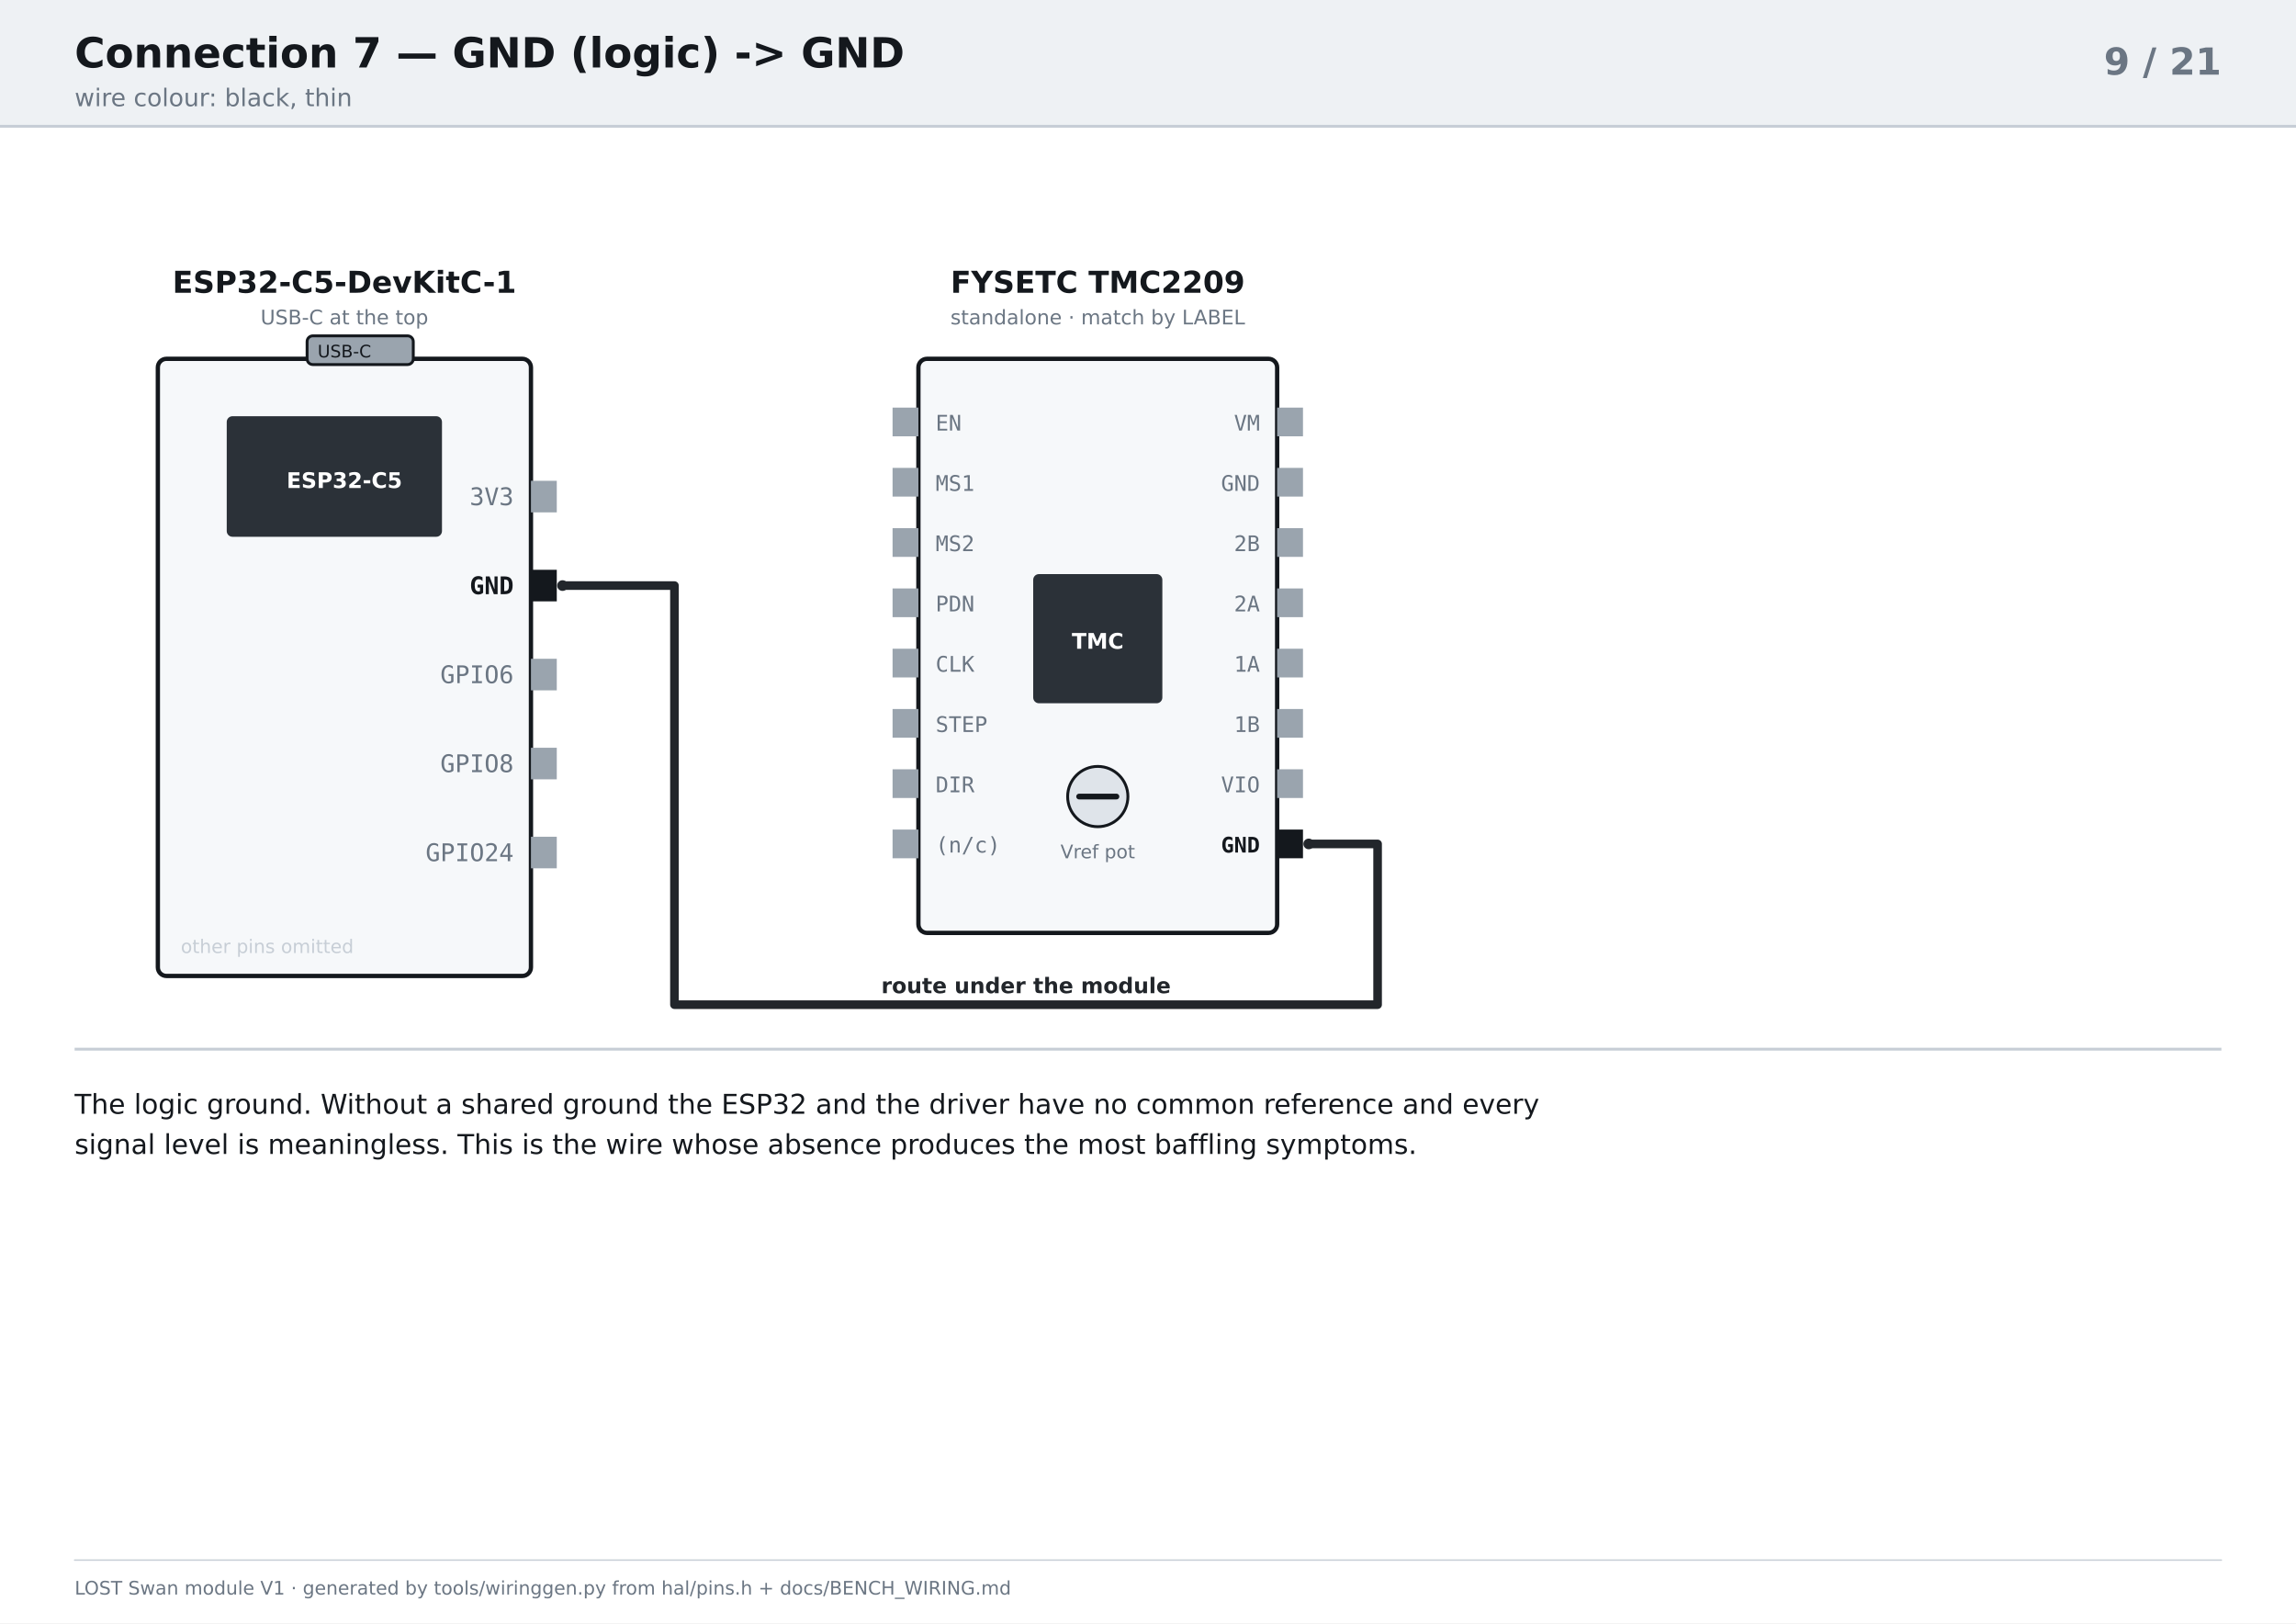
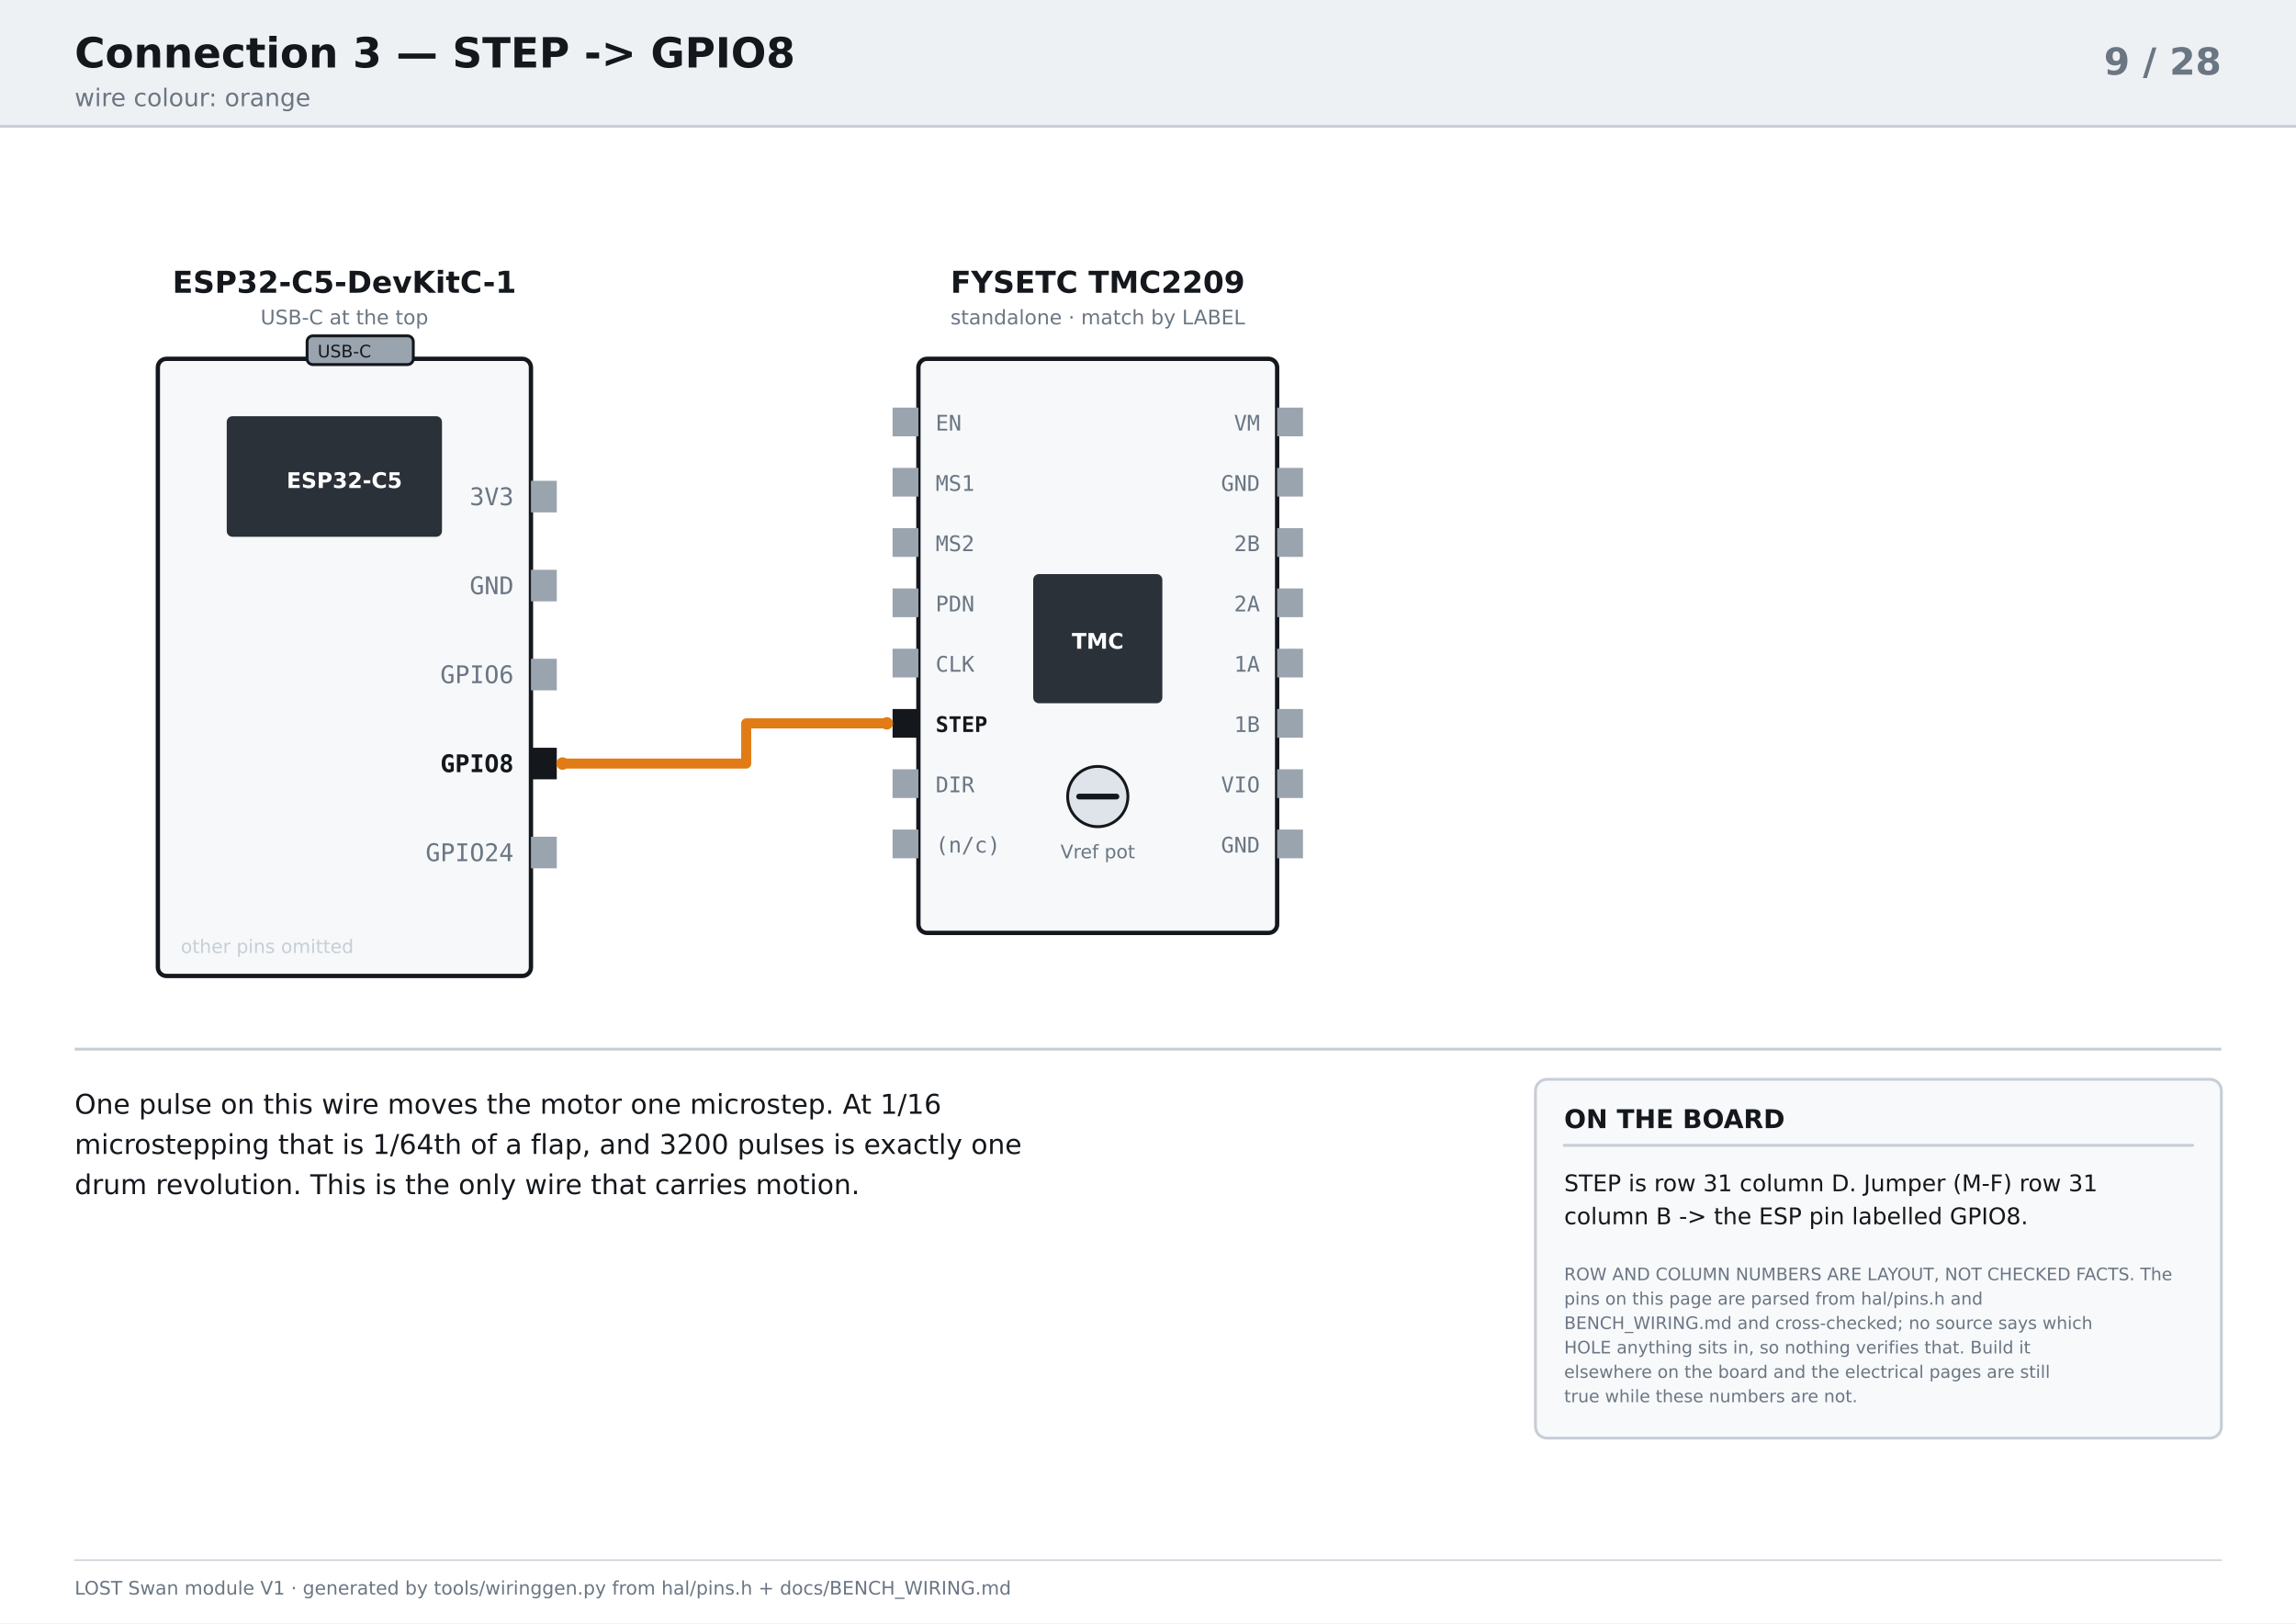
<svg xmlns="http://www.w3.org/2000/svg" width="1600" height="1131" viewBox="0 0 1600 1131">
  <rect width="1600" height="1131" fill="#ffffff" />
  <rect x="0" y="0" width="1600" height="88" fill="#eef1f4" />
  <line x1="0" y1="88" x2="1600" y2="88" stroke="#c7ced6" stroke-width="2" />
-   <text x="52" y="47" font-family="DejaVu Sans, Verdana, Geneva, sans-serif" font-size="29" fill="#14181d" text-anchor="start" font-weight="bold">Connection 7  —  GND (logic)  -&gt;  GND</text>
-   <text x="52" y="74" font-family="DejaVu Sans, Verdana, Geneva, sans-serif" font-size="17" fill="#6b7683" text-anchor="start" font-weight="normal">wire colour: black, thin</text>
-   <text x="1548" y="52" font-family="DejaVu Sans, Verdana, Geneva, sans-serif" font-size="26" fill="#6b7683" text-anchor="end" font-weight="bold">9 / 21</text>
+   <text x="52" y="47" font-family="DejaVu Sans, Verdana, Geneva, sans-serif" font-size="29" fill="#14181d" text-anchor="start" font-weight="bold">Connection 3  —  STEP  -&gt;  GPIO8</text>
+   <text x="52" y="74" font-family="DejaVu Sans, Verdana, Geneva, sans-serif" font-size="17" fill="#6b7683" text-anchor="start" font-weight="normal">wire colour: orange</text>
+   <text x="1548" y="52" font-family="DejaVu Sans, Verdana, Geneva, sans-serif" font-size="26" fill="#6b7683" text-anchor="end" font-weight="bold">9 / 28</text>
  <rect x="640" y="250" width="250" height="400" rx="6" fill="#f6f8fa" stroke="#14181d" stroke-width="3" />
  <text x="765" y="204" font-family="DejaVu Sans, Verdana, Geneva, sans-serif" font-size="21" fill="#14181d" text-anchor="middle" font-weight="bold">FYSETC TMC2209</text>
  <text x="765" y="226" font-family="DejaVu Sans, Verdana, Geneva, sans-serif" font-size="14" fill="#6b7683" text-anchor="middle" font-weight="normal">standalone  ·  match by LABEL</text>
  <rect x="720" y="400" width="90" height="90" rx="4" fill="#2b3138" stroke="none" stroke-width="2" />
  <text x="765" y="452" font-family="DejaVu Sans, Verdana, Geneva, sans-serif" font-size="15" fill="#ffffff" text-anchor="middle" font-weight="bold">TMC</text>
  <circle cx="765" cy="555" r="21" fill="#dfe4ea" stroke="#14181d" stroke-width="2" />
  <line x1="752" y1="555" x2="778" y2="555" stroke="#14181d" stroke-width="4" stroke-linecap="round" />
  <text x="765" y="598" font-family="DejaVu Sans, Verdana, Geneva, sans-serif" font-size="13" fill="#6b7683" text-anchor="middle" font-weight="normal">Vref pot</text>
  <rect x="622" y="284" width="18" height="20" rx="0" fill="#9aa4ae" stroke="none" stroke-width="2" />
  <text x="652" y="300" font-family="DejaVu Sans Mono, Consolas, monospace" font-size="15" fill="#6b7683" text-anchor="start" font-weight="normal">EN</text>
  <rect x="622" y="326" width="18" height="20" rx="0" fill="#9aa4ae" stroke="none" stroke-width="2" />
  <text x="652" y="342" font-family="DejaVu Sans Mono, Consolas, monospace" font-size="15" fill="#6b7683" text-anchor="start" font-weight="normal">MS1</text>
  <rect x="622" y="368" width="18" height="20" rx="0" fill="#9aa4ae" stroke="none" stroke-width="2" />
  <text x="652" y="384" font-family="DejaVu Sans Mono, Consolas, monospace" font-size="15" fill="#6b7683" text-anchor="start" font-weight="normal">MS2</text>
  <rect x="622" y="410" width="18" height="20" rx="0" fill="#9aa4ae" stroke="none" stroke-width="2" />
  <text x="652" y="426" font-family="DejaVu Sans Mono, Consolas, monospace" font-size="15" fill="#6b7683" text-anchor="start" font-weight="normal">PDN</text>
  <rect x="622" y="452" width="18" height="20" rx="0" fill="#9aa4ae" stroke="none" stroke-width="2" />
  <text x="652" y="468" font-family="DejaVu Sans Mono, Consolas, monospace" font-size="15" fill="#6b7683" text-anchor="start" font-weight="normal">CLK</text>
-   <rect x="622" y="494" width="18" height="20" rx="0" fill="#9aa4ae" stroke="none" stroke-width="2" />
-   <text x="652" y="510" font-family="DejaVu Sans Mono, Consolas, monospace" font-size="15" fill="#6b7683" text-anchor="start" font-weight="normal">STEP</text>
+   <rect x="622" y="494" width="18" height="20" rx="0" fill="#14181d" stroke="none" stroke-width="2" />
+   <text x="652" y="510" font-family="DejaVu Sans Mono, Consolas, monospace" font-size="15" fill="#14181d" text-anchor="start" font-weight="bold">STEP</text>
  <rect x="622" y="536" width="18" height="20" rx="0" fill="#9aa4ae" stroke="none" stroke-width="2" />
  <text x="652" y="552" font-family="DejaVu Sans Mono, Consolas, monospace" font-size="15" fill="#6b7683" text-anchor="start" font-weight="normal">DIR</text>
  <rect x="622" y="578" width="18" height="20" rx="0" fill="#9aa4ae" stroke="none" stroke-width="2" />
  <text x="652" y="594" font-family="DejaVu Sans Mono, Consolas, monospace" font-size="15" fill="#6b7683" text-anchor="start" font-weight="normal">(n/c)</text>
  <rect x="890" y="284" width="18" height="20" rx="0" fill="#9aa4ae" stroke="none" stroke-width="2" />
  <text x="878" y="300" font-family="DejaVu Sans Mono, Consolas, monospace" font-size="15" fill="#6b7683" text-anchor="end" font-weight="normal">VM</text>
  <rect x="890" y="326" width="18" height="20" rx="0" fill="#9aa4ae" stroke="none" stroke-width="2" />
  <text x="878" y="342" font-family="DejaVu Sans Mono, Consolas, monospace" font-size="15" fill="#6b7683" text-anchor="end" font-weight="normal">GND</text>
  <rect x="890" y="368" width="18" height="20" rx="0" fill="#9aa4ae" stroke="none" stroke-width="2" />
  <text x="878" y="384" font-family="DejaVu Sans Mono, Consolas, monospace" font-size="15" fill="#6b7683" text-anchor="end" font-weight="normal">2B</text>
  <rect x="890" y="410" width="18" height="20" rx="0" fill="#9aa4ae" stroke="none" stroke-width="2" />
  <text x="878" y="426" font-family="DejaVu Sans Mono, Consolas, monospace" font-size="15" fill="#6b7683" text-anchor="end" font-weight="normal">2A</text>
  <rect x="890" y="452" width="18" height="20" rx="0" fill="#9aa4ae" stroke="none" stroke-width="2" />
  <text x="878" y="468" font-family="DejaVu Sans Mono, Consolas, monospace" font-size="15" fill="#6b7683" text-anchor="end" font-weight="normal">1A</text>
  <rect x="890" y="494" width="18" height="20" rx="0" fill="#9aa4ae" stroke="none" stroke-width="2" />
  <text x="878" y="510" font-family="DejaVu Sans Mono, Consolas, monospace" font-size="15" fill="#6b7683" text-anchor="end" font-weight="normal">1B</text>
  <rect x="890" y="536" width="18" height="20" rx="0" fill="#9aa4ae" stroke="none" stroke-width="2" />
  <text x="878" y="552" font-family="DejaVu Sans Mono, Consolas, monospace" font-size="15" fill="#6b7683" text-anchor="end" font-weight="normal">VIO</text>
-   <rect x="890" y="578" width="18" height="20" rx="0" fill="#14181d" stroke="none" stroke-width="2" />
-   <text x="878" y="594" font-family="DejaVu Sans Mono, Consolas, monospace" font-size="15" fill="#14181d" text-anchor="end" font-weight="bold">GND</text>
+   <rect x="890" y="578" width="18" height="20" rx="0" fill="#9aa4ae" stroke="none" stroke-width="2" />
+   <text x="878" y="594" font-family="DejaVu Sans Mono, Consolas, monospace" font-size="15" fill="#6b7683" text-anchor="end" font-weight="normal">GND</text>
  <rect x="110" y="250" width="260" height="430" rx="6" fill="#f6f8fa" stroke="#14181d" stroke-width="3" />
  <text x="240" y="204" font-family="DejaVu Sans, Verdana, Geneva, sans-serif" font-size="21" fill="#14181d" text-anchor="middle" font-weight="bold">ESP32-C5-DevKitC-1</text>
  <text x="240" y="226" font-family="DejaVu Sans, Verdana, Geneva, sans-serif" font-size="14" fill="#6b7683" text-anchor="middle" font-weight="normal">USB-C at the top</text>
  <rect x="214" y="234" width="74" height="20" rx="4" fill="#9aa4ae" stroke="#14181d" stroke-width="2" />
  <text x="240" y="249" font-family="DejaVu Sans, Verdana, Geneva, sans-serif" font-size="12" fill="#14181d" text-anchor="middle" font-weight="normal">USB-C</text>
  <rect x="158" y="290" width="150" height="84" rx="4" fill="#2b3138" stroke="none" stroke-width="2" />
  <text x="240" y="340" font-family="DejaVu Sans, Verdana, Geneva, sans-serif" font-size="15" fill="#ffffff" text-anchor="middle" font-weight="bold">ESP32-C5</text>
  <rect x="370" y="335" width="18" height="22" rx="0" fill="#9aa4ae" stroke="none" stroke-width="2" />
  <text x="358" y="352" font-family="DejaVu Sans Mono, Consolas, monospace" font-size="17" fill="#6b7683" text-anchor="end" font-weight="normal">3V3</text>
-   <rect x="370" y="397" width="18" height="22" rx="0" fill="#14181d" stroke="none" stroke-width="2" />
-   <text x="358" y="414" font-family="DejaVu Sans Mono, Consolas, monospace" font-size="17" fill="#14181d" text-anchor="end" font-weight="bold">GND</text>
+   <rect x="370" y="397" width="18" height="22" rx="0" fill="#9aa4ae" stroke="none" stroke-width="2" />
+   <text x="358" y="414" font-family="DejaVu Sans Mono, Consolas, monospace" font-size="17" fill="#6b7683" text-anchor="end" font-weight="normal">GND</text>
  <rect x="370" y="459" width="18" height="22" rx="0" fill="#9aa4ae" stroke="none" stroke-width="2" />
  <text x="358" y="476" font-family="DejaVu Sans Mono, Consolas, monospace" font-size="17" fill="#6b7683" text-anchor="end" font-weight="normal">GPIO6</text>
-   <rect x="370" y="521" width="18" height="22" rx="0" fill="#9aa4ae" stroke="none" stroke-width="2" />
-   <text x="358" y="538" font-family="DejaVu Sans Mono, Consolas, monospace" font-size="17" fill="#6b7683" text-anchor="end" font-weight="normal">GPIO8</text>
+   <rect x="370" y="521" width="18" height="22" rx="0" fill="#14181d" stroke="none" stroke-width="2" />
+   <text x="358" y="538" font-family="DejaVu Sans Mono, Consolas, monospace" font-size="17" fill="#14181d" text-anchor="end" font-weight="bold">GPIO8</text>
  <rect x="370" y="583" width="18" height="22" rx="0" fill="#9aa4ae" stroke="none" stroke-width="2" />
  <text x="358" y="600" font-family="DejaVu Sans Mono, Consolas, monospace" font-size="17" fill="#6b7683" text-anchor="end" font-weight="normal">GPIO24</text>
  <text x="126" y="664" font-family="DejaVu Sans, Verdana, Geneva, sans-serif" font-size="13" fill="#c7ced6" text-anchor="start" font-weight="normal">other pins omitted</text>
-   <polyline points="912,588 960,588 960,700 470,700 470,408 392,408" fill="none" stroke="#22262b" stroke-width="6" stroke-linecap="round" stroke-linejoin="round" />
-   <circle cx="912" cy="588" r="3.72" fill="#22262b" stroke="none" stroke-width="1" />
-   <circle cx="392" cy="408" r="3.72" fill="#22262b" stroke="none" stroke-width="1" />
-   <text x="715" y="692" font-family="DejaVu Sans, Verdana, Geneva, sans-serif" font-size="15" fill="#22262b" text-anchor="middle" font-weight="bold">route under the module</text>
+   <polyline points="618,504 520,504 520,532 392,532" fill="none" stroke="#e07b16" stroke-width="7" stroke-linecap="round" stroke-linejoin="round" />
+   <circle cx="618" cy="504" r="4.34" fill="#e07b16" stroke="none" stroke-width="1" />
+   <circle cx="392" cy="532" r="4.34" fill="#e07b16" stroke="none" stroke-width="1" />
  <rect x="52" y="730" width="1496" height="2" rx="0" fill="#c7ced6" stroke="none" stroke-width="2" />
-   <text x="52" y="776" font-family="DejaVu Sans, Verdana, Geneva, sans-serif" font-size="19" fill="#14181d" text-anchor="start" font-weight="normal">The logic ground. Without a shared ground the ESP32 and the driver have no common reference and every</text>
-   <text x="52" y="804" font-family="DejaVu Sans, Verdana, Geneva, sans-serif" font-size="19" fill="#14181d" text-anchor="start" font-weight="normal">signal level is meaningless. This is the wire whose absence produces the most baffling symptoms.</text>
+   <rect x="1070" y="752" width="478" height="250" rx="8" fill="#f7f9fb" stroke="#c7ced6" stroke-width="2" />
+   <text x="1090" y="786" font-family="DejaVu Sans, Verdana, Geneva, sans-serif" font-size="18" fill="#14181d" text-anchor="start" font-weight="bold">ON THE BOARD</text>
+   <line x1="1090" y1="798" x2="1528" y2="798" stroke="#c7ced6" stroke-width="2" stroke-linecap="round" />
+   <text x="1090" y="830" font-family="DejaVu Sans, Verdana, Geneva, sans-serif" font-size="16" fill="#14181d" text-anchor="start" font-weight="normal">STEP is row 31 column D. Jumper (M-F) row 31</text>
+   <text x="1090" y="853" font-family="DejaVu Sans, Verdana, Geneva, sans-serif" font-size="16" fill="#14181d" text-anchor="start" font-weight="normal">column B -&gt; the ESP pin labelled GPIO8.</text>
+   <text x="1090" y="892" font-family="DejaVu Sans, Verdana, Geneva, sans-serif" font-size="12" fill="#6b7683" text-anchor="start" font-weight="normal">ROW AND COLUMN NUMBERS ARE LAYOUT, NOT CHECKED FACTS. The</text>
+   <text x="1090" y="909" font-family="DejaVu Sans, Verdana, Geneva, sans-serif" font-size="12" fill="#6b7683" text-anchor="start" font-weight="normal">pins on this page are parsed from hal/pins.h and</text>
+   <text x="1090" y="926" font-family="DejaVu Sans, Verdana, Geneva, sans-serif" font-size="12" fill="#6b7683" text-anchor="start" font-weight="normal">BENCH_WIRING.md and cross-checked; no source says which</text>
+   <text x="1090" y="943" font-family="DejaVu Sans, Verdana, Geneva, sans-serif" font-size="12" fill="#6b7683" text-anchor="start" font-weight="normal">HOLE anything sits in, so nothing verifies that. Build it</text>
+   <text x="1090" y="960" font-family="DejaVu Sans, Verdana, Geneva, sans-serif" font-size="12" fill="#6b7683" text-anchor="start" font-weight="normal">elsewhere on the board and the electrical pages are still</text>
+   <text x="1090" y="977" font-family="DejaVu Sans, Verdana, Geneva, sans-serif" font-size="12" fill="#6b7683" text-anchor="start" font-weight="normal">true while these numbers are not.</text>
+   <text x="52" y="776" font-family="DejaVu Sans, Verdana, Geneva, sans-serif" font-size="19" fill="#14181d" text-anchor="start" font-weight="normal">One pulse on this wire moves the motor one microstep. At 1/16</text>
+   <text x="52" y="804" font-family="DejaVu Sans, Verdana, Geneva, sans-serif" font-size="19" fill="#14181d" text-anchor="start" font-weight="normal">microstepping that is 1/64th of a flap, and 3200 pulses is exactly one</text>
+   <text x="52" y="832" font-family="DejaVu Sans, Verdana, Geneva, sans-serif" font-size="19" fill="#14181d" text-anchor="start" font-weight="normal">drum revolution. This is the only wire that carries motion.</text>
  <line x1="52" y1="1087" x2="1548" y2="1087" stroke="#c7ced6" stroke-width="1" stroke-linecap="round" />
  <text x="52" y="1111" font-family="DejaVu Sans, Verdana, Geneva, sans-serif" font-size="13" fill="#6b7683" text-anchor="start" font-weight="normal">LOST Swan  module V1  ·  generated by tools/wiringgen.py from hal/pins.h + docs/BENCH_WIRING.md</text>
</svg>
